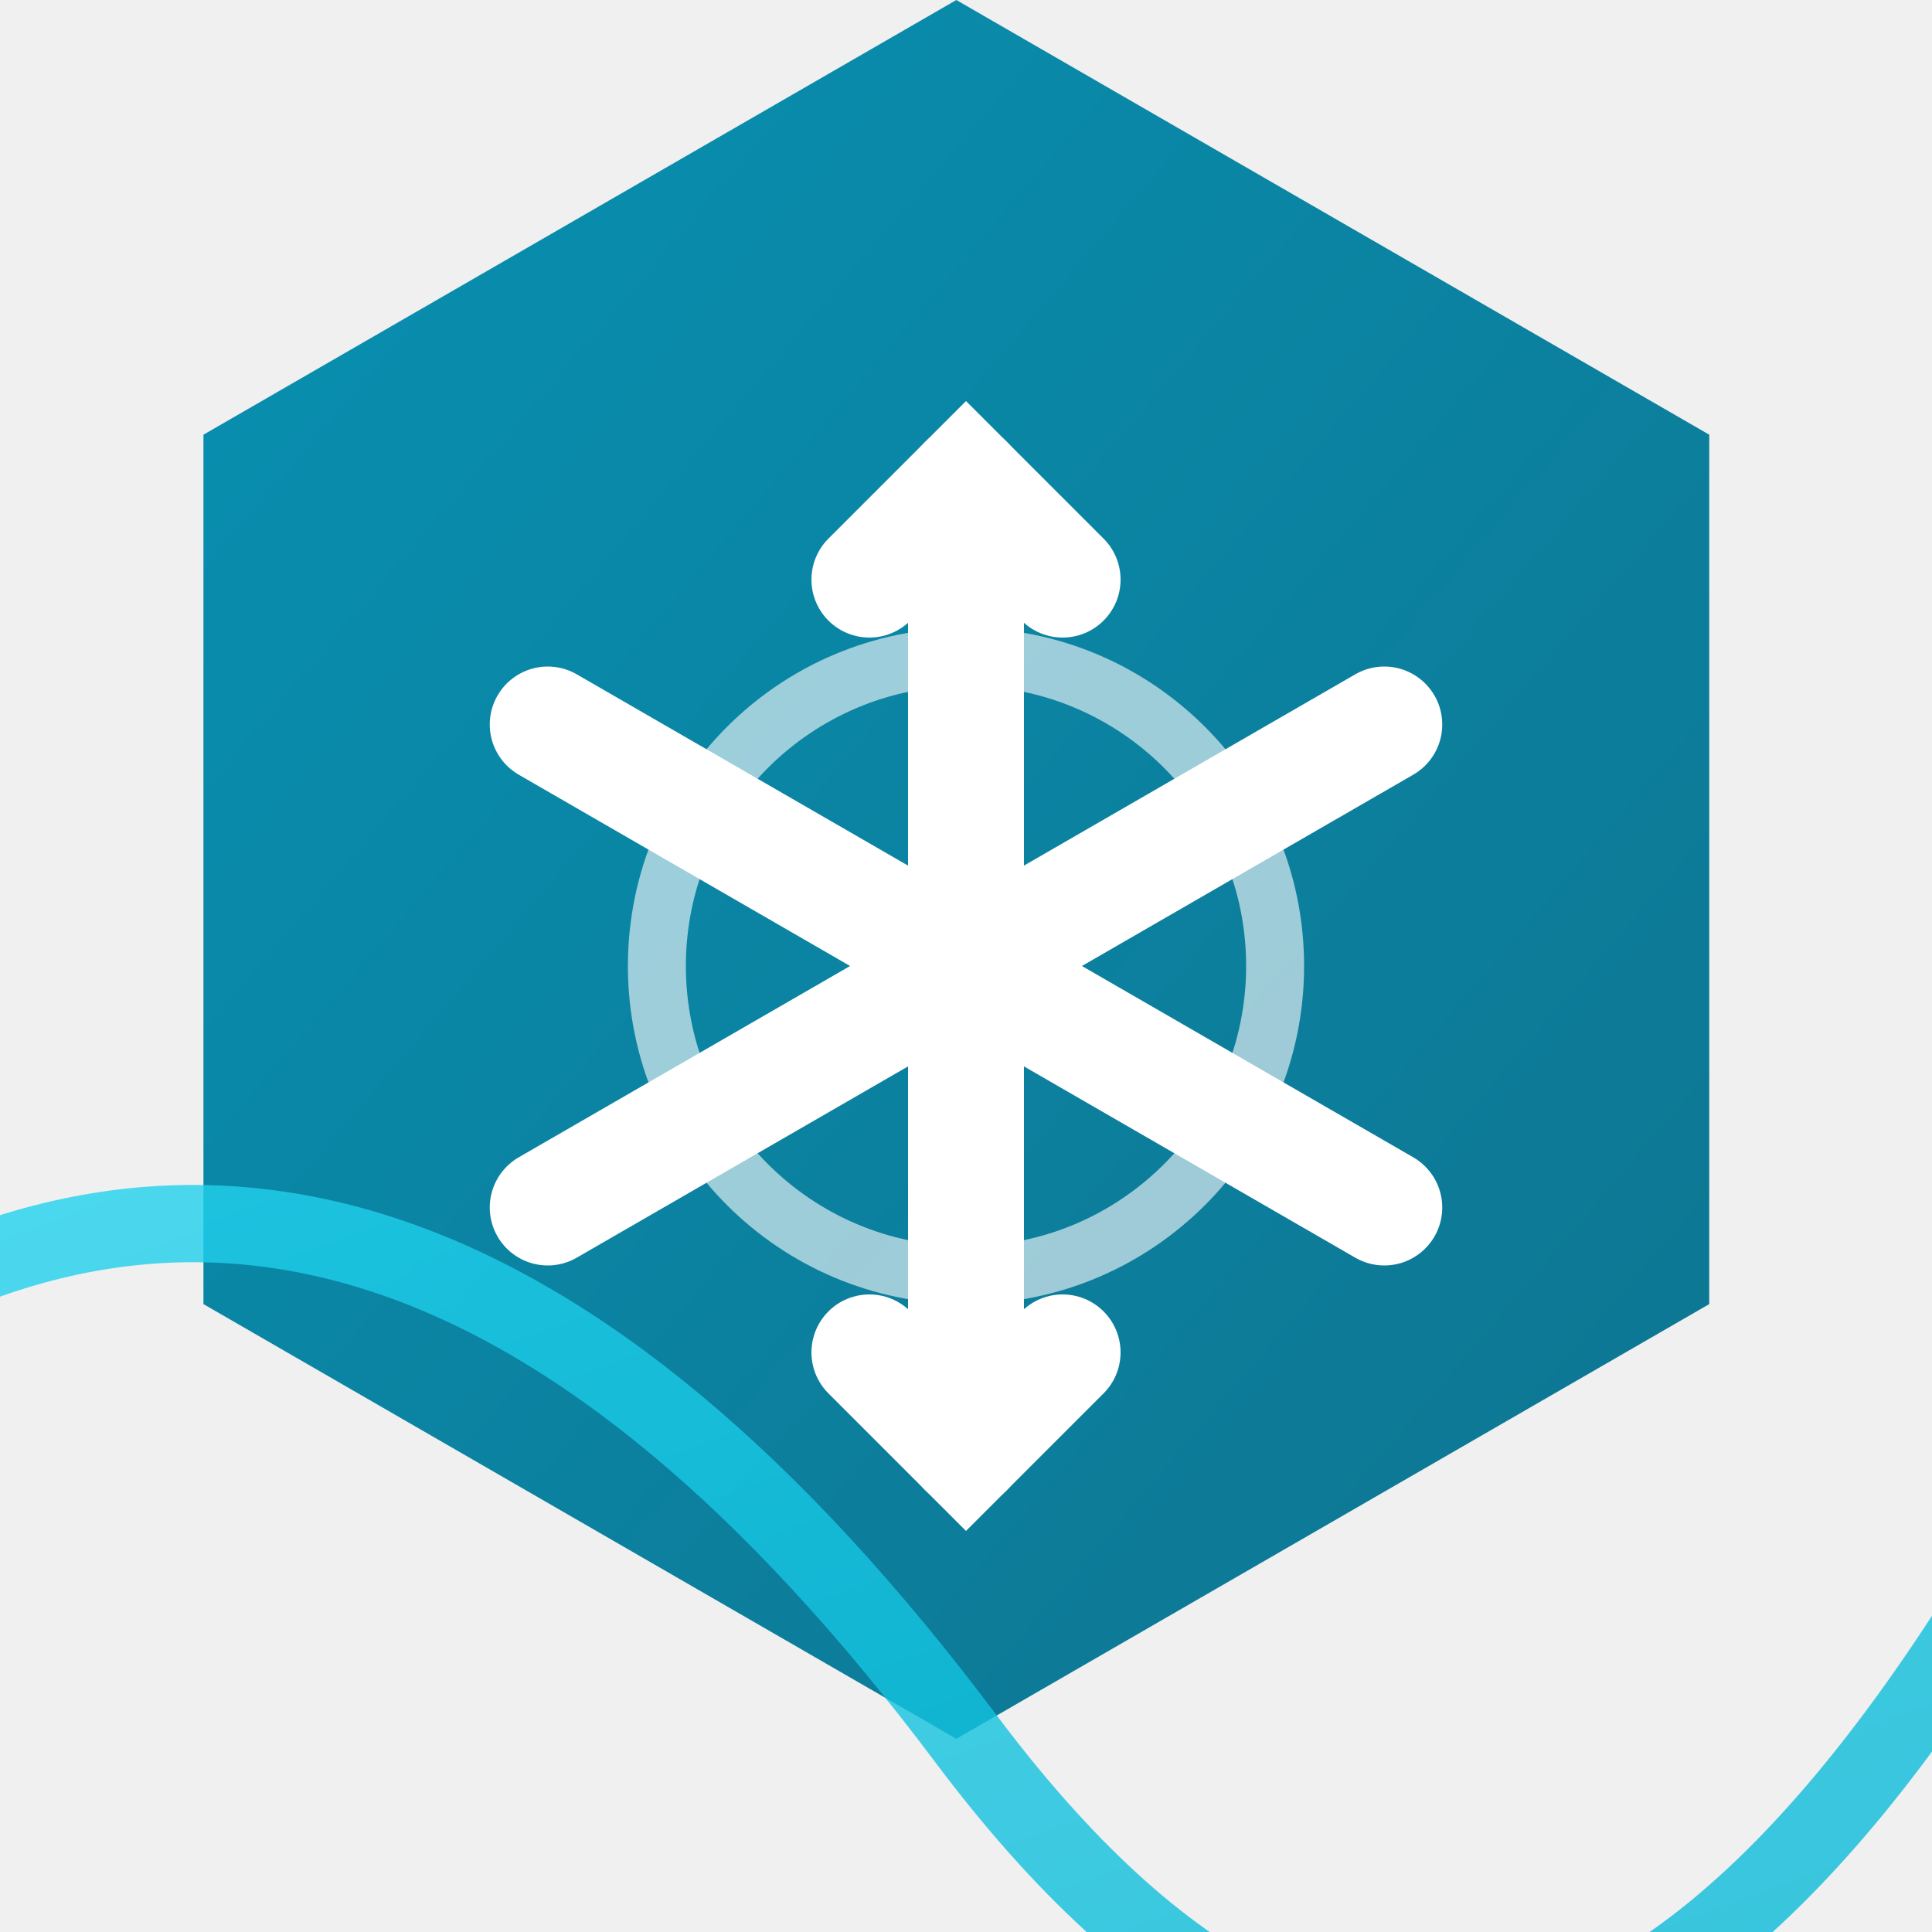
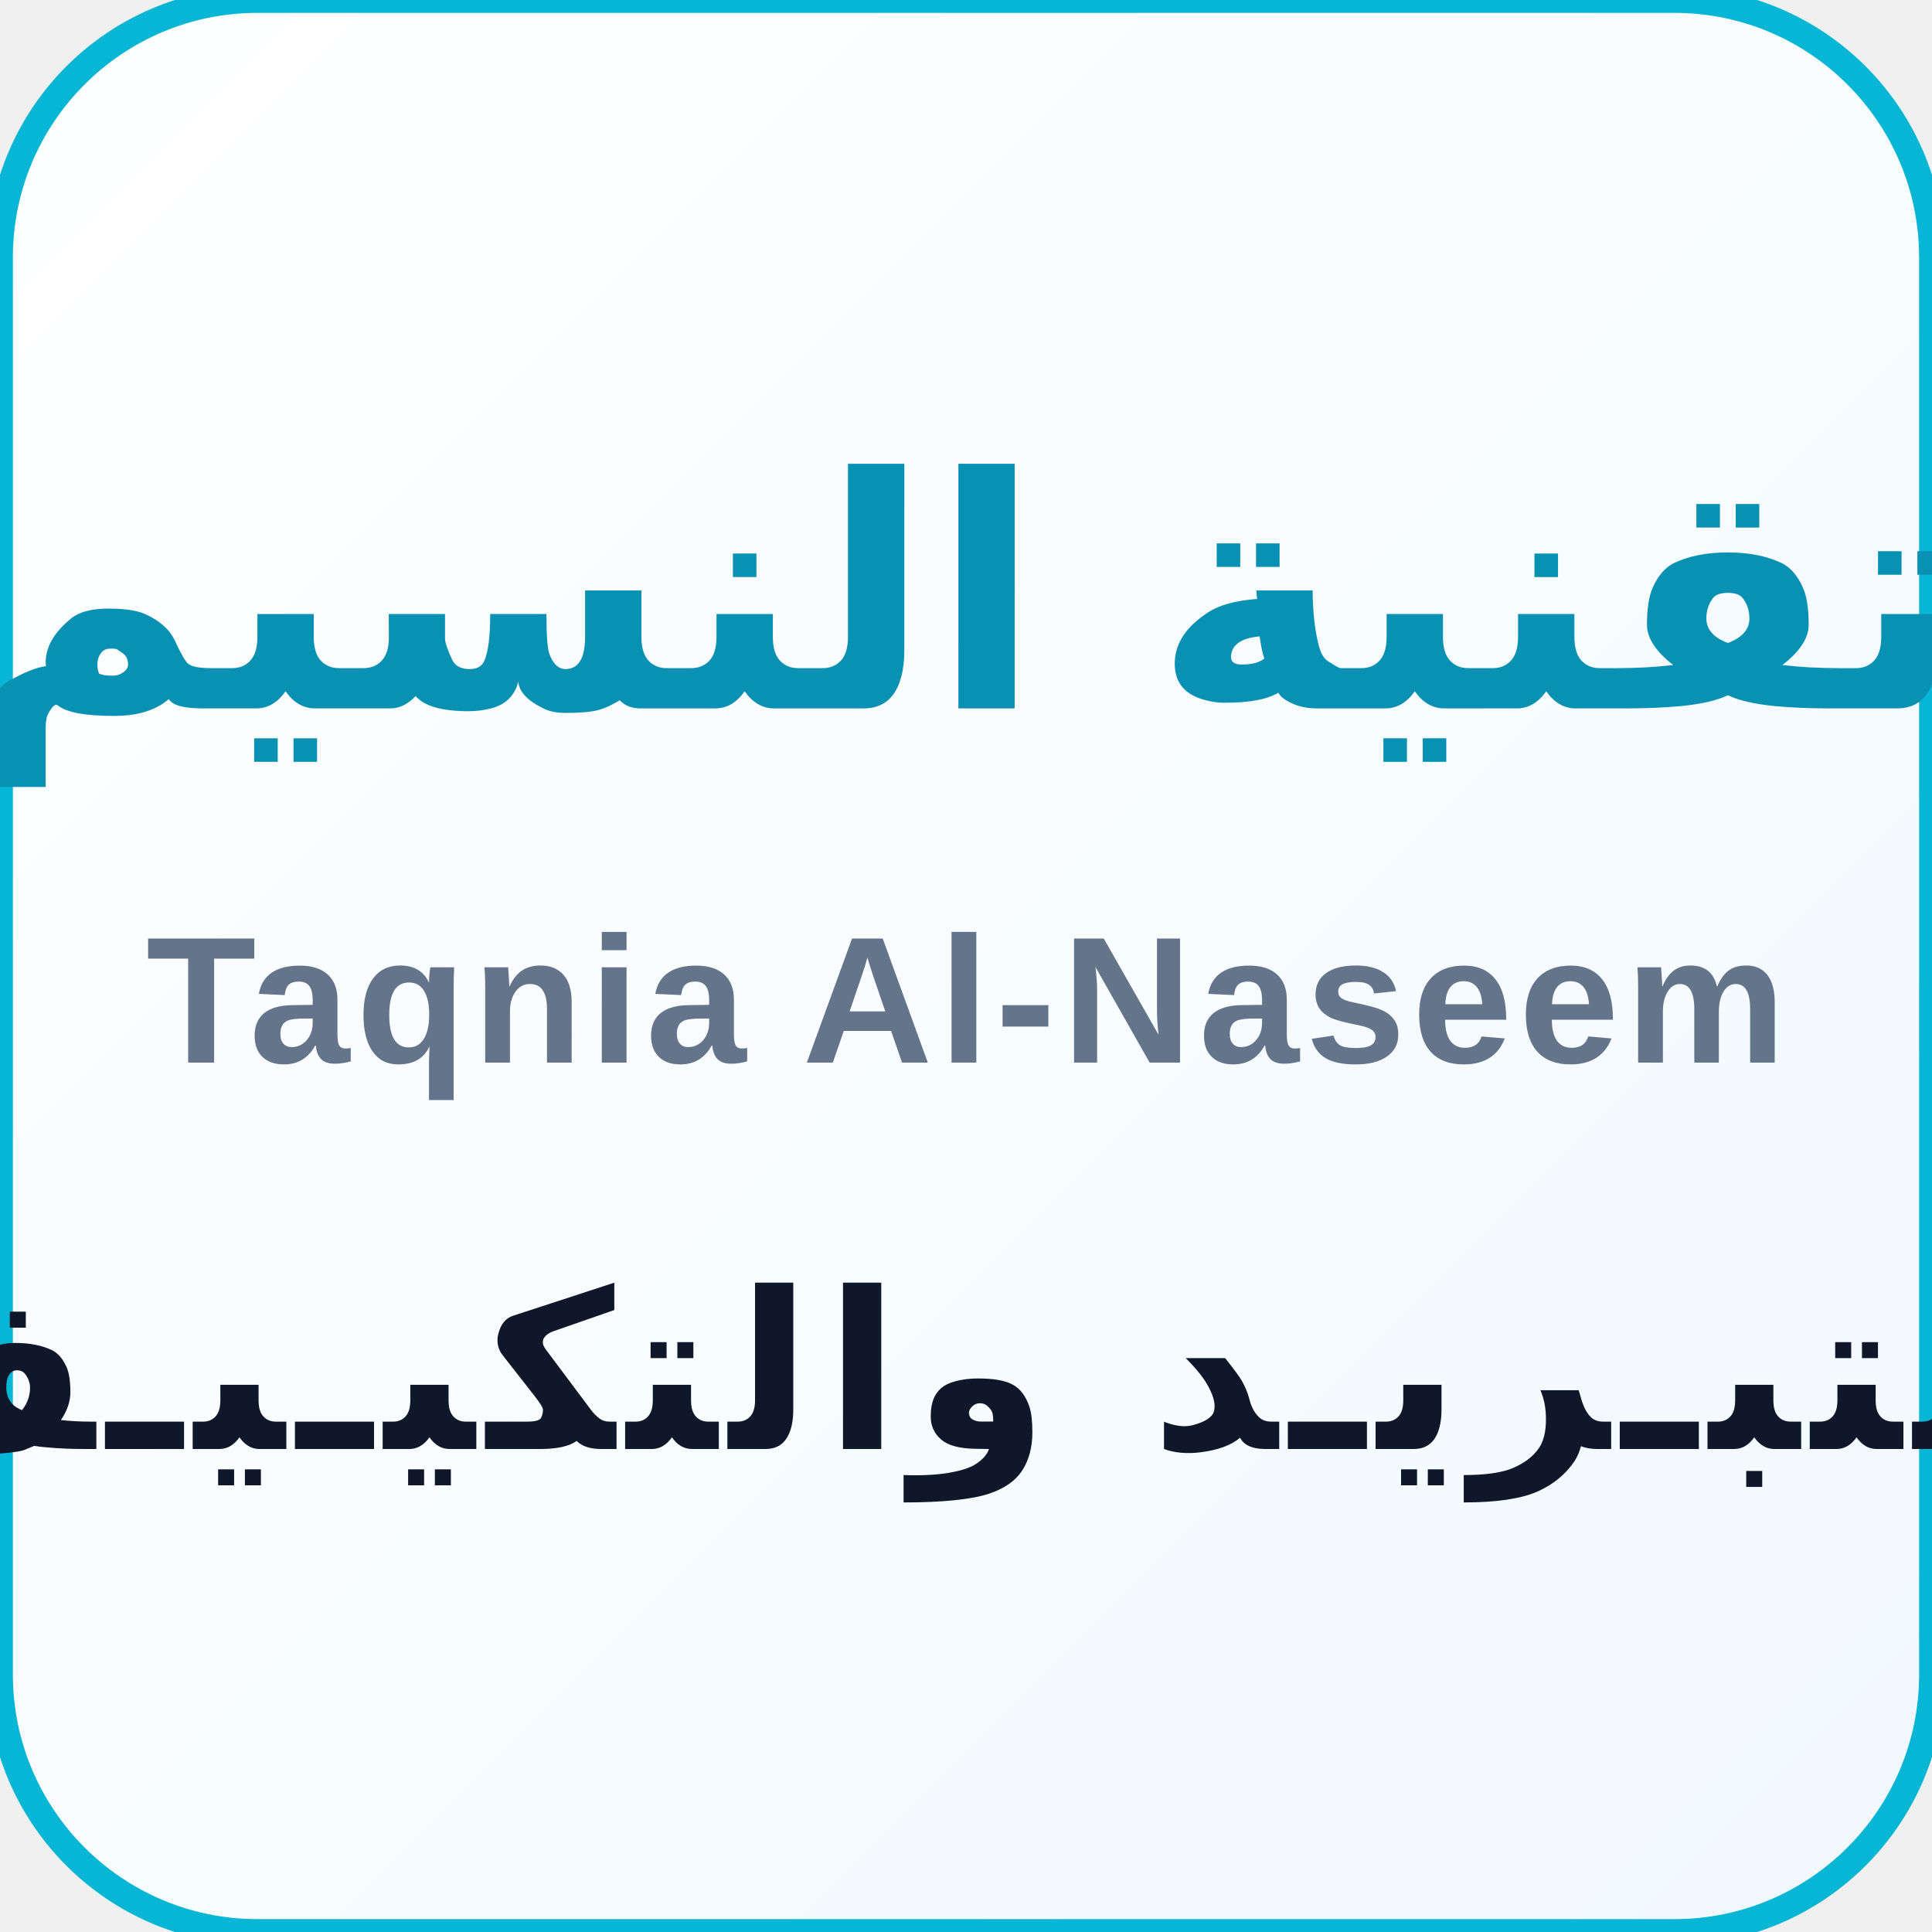
- <svg xmlns="http://www.w3.org/2000/svg" viewBox="0 0 100 100" fill="none">
+ <svg xmlns="http://www.w3.org/2000/svg" viewBox="0 0 300 300">
  <defs>
-     <linearGradient id="logoGradient" x1="0%" y1="0%" x2="100%" y2="100%">
-       <stop offset="0%" stop-color="#0891b2" />
-       <stop offset="100%" stop-color="#0e7490" />
-     </linearGradient>
-     <linearGradient id="logoGradientLight" x1="0%" y1="0%" x2="100%" y2="100%">
-       <stop offset="0%" stop-color="#22d3ee" />
-       <stop offset="100%" stop-color="#06b6d4" />
+     <linearGradient id="bgGrad" x1="0%" y1="0%" x2="100%" y2="100%">
+       <stop offset="0%" stop-color="#ffffff" />
+       <stop offset="100%" stop-color="#f0f9ff" />
    </linearGradient>
  </defs>
-   <path d="M50 5 L93.3 30 V80 L50 105 L6.7 80 V30 Z" fill="url(#logoGradient)" transform="scale(0.9) translate(5, -5)" />
-   <g transform="translate(50, 50)" stroke="white" stroke-width="6" stroke-linecap="round">
-     <circle r="4" fill="white" stroke="none" />
-     <line x1="0" y1="-25" x2="0" y2="25" />
-     <line x1="-21.65" y1="-12.5" x2="21.65" y2="12.5" />
-     <line x1="-21.65" y1="12.5" x2="21.65" y2="-12.5" />
-     <path d="M-5 -20 L0 -25 L5 -20" fill="none" />
-     <path d="M-5 20 L0 25 L5 20" fill="none" />
-     <circle r="16" stroke="white" stroke-width="3" fill="none" opacity="0.6" />
+   <rect width="300" height="300" rx="40" fill="url(#bgGrad)" stroke="#06b6d4" stroke-width="4" />
+   <g text-anchor="middle" font-family="Arial, sans-serif, 'Cairo'">
+     <text x="150" y="110" font-size="50" font-weight="900" fill="#0891b2">تقنية النسيم</text>
+     <text x="150" y="165" font-size="28" font-weight="bold" fill="#64748b" letter-spacing="1">Taqnia Al-Naseem</text>
+     <text x="150" y="225" font-size="34" font-weight="900" fill="#0f172a" letter-spacing="2">للتبـريـد والتكيـيـف</text>
  </g>
-   <path d="M-10 60 Q 20 40 50 80 T 110 60" stroke="url(#logoGradientLight)" stroke-width="4" fill="none" opacity="0.8" transform="translate(0, 10)" />
</svg>
